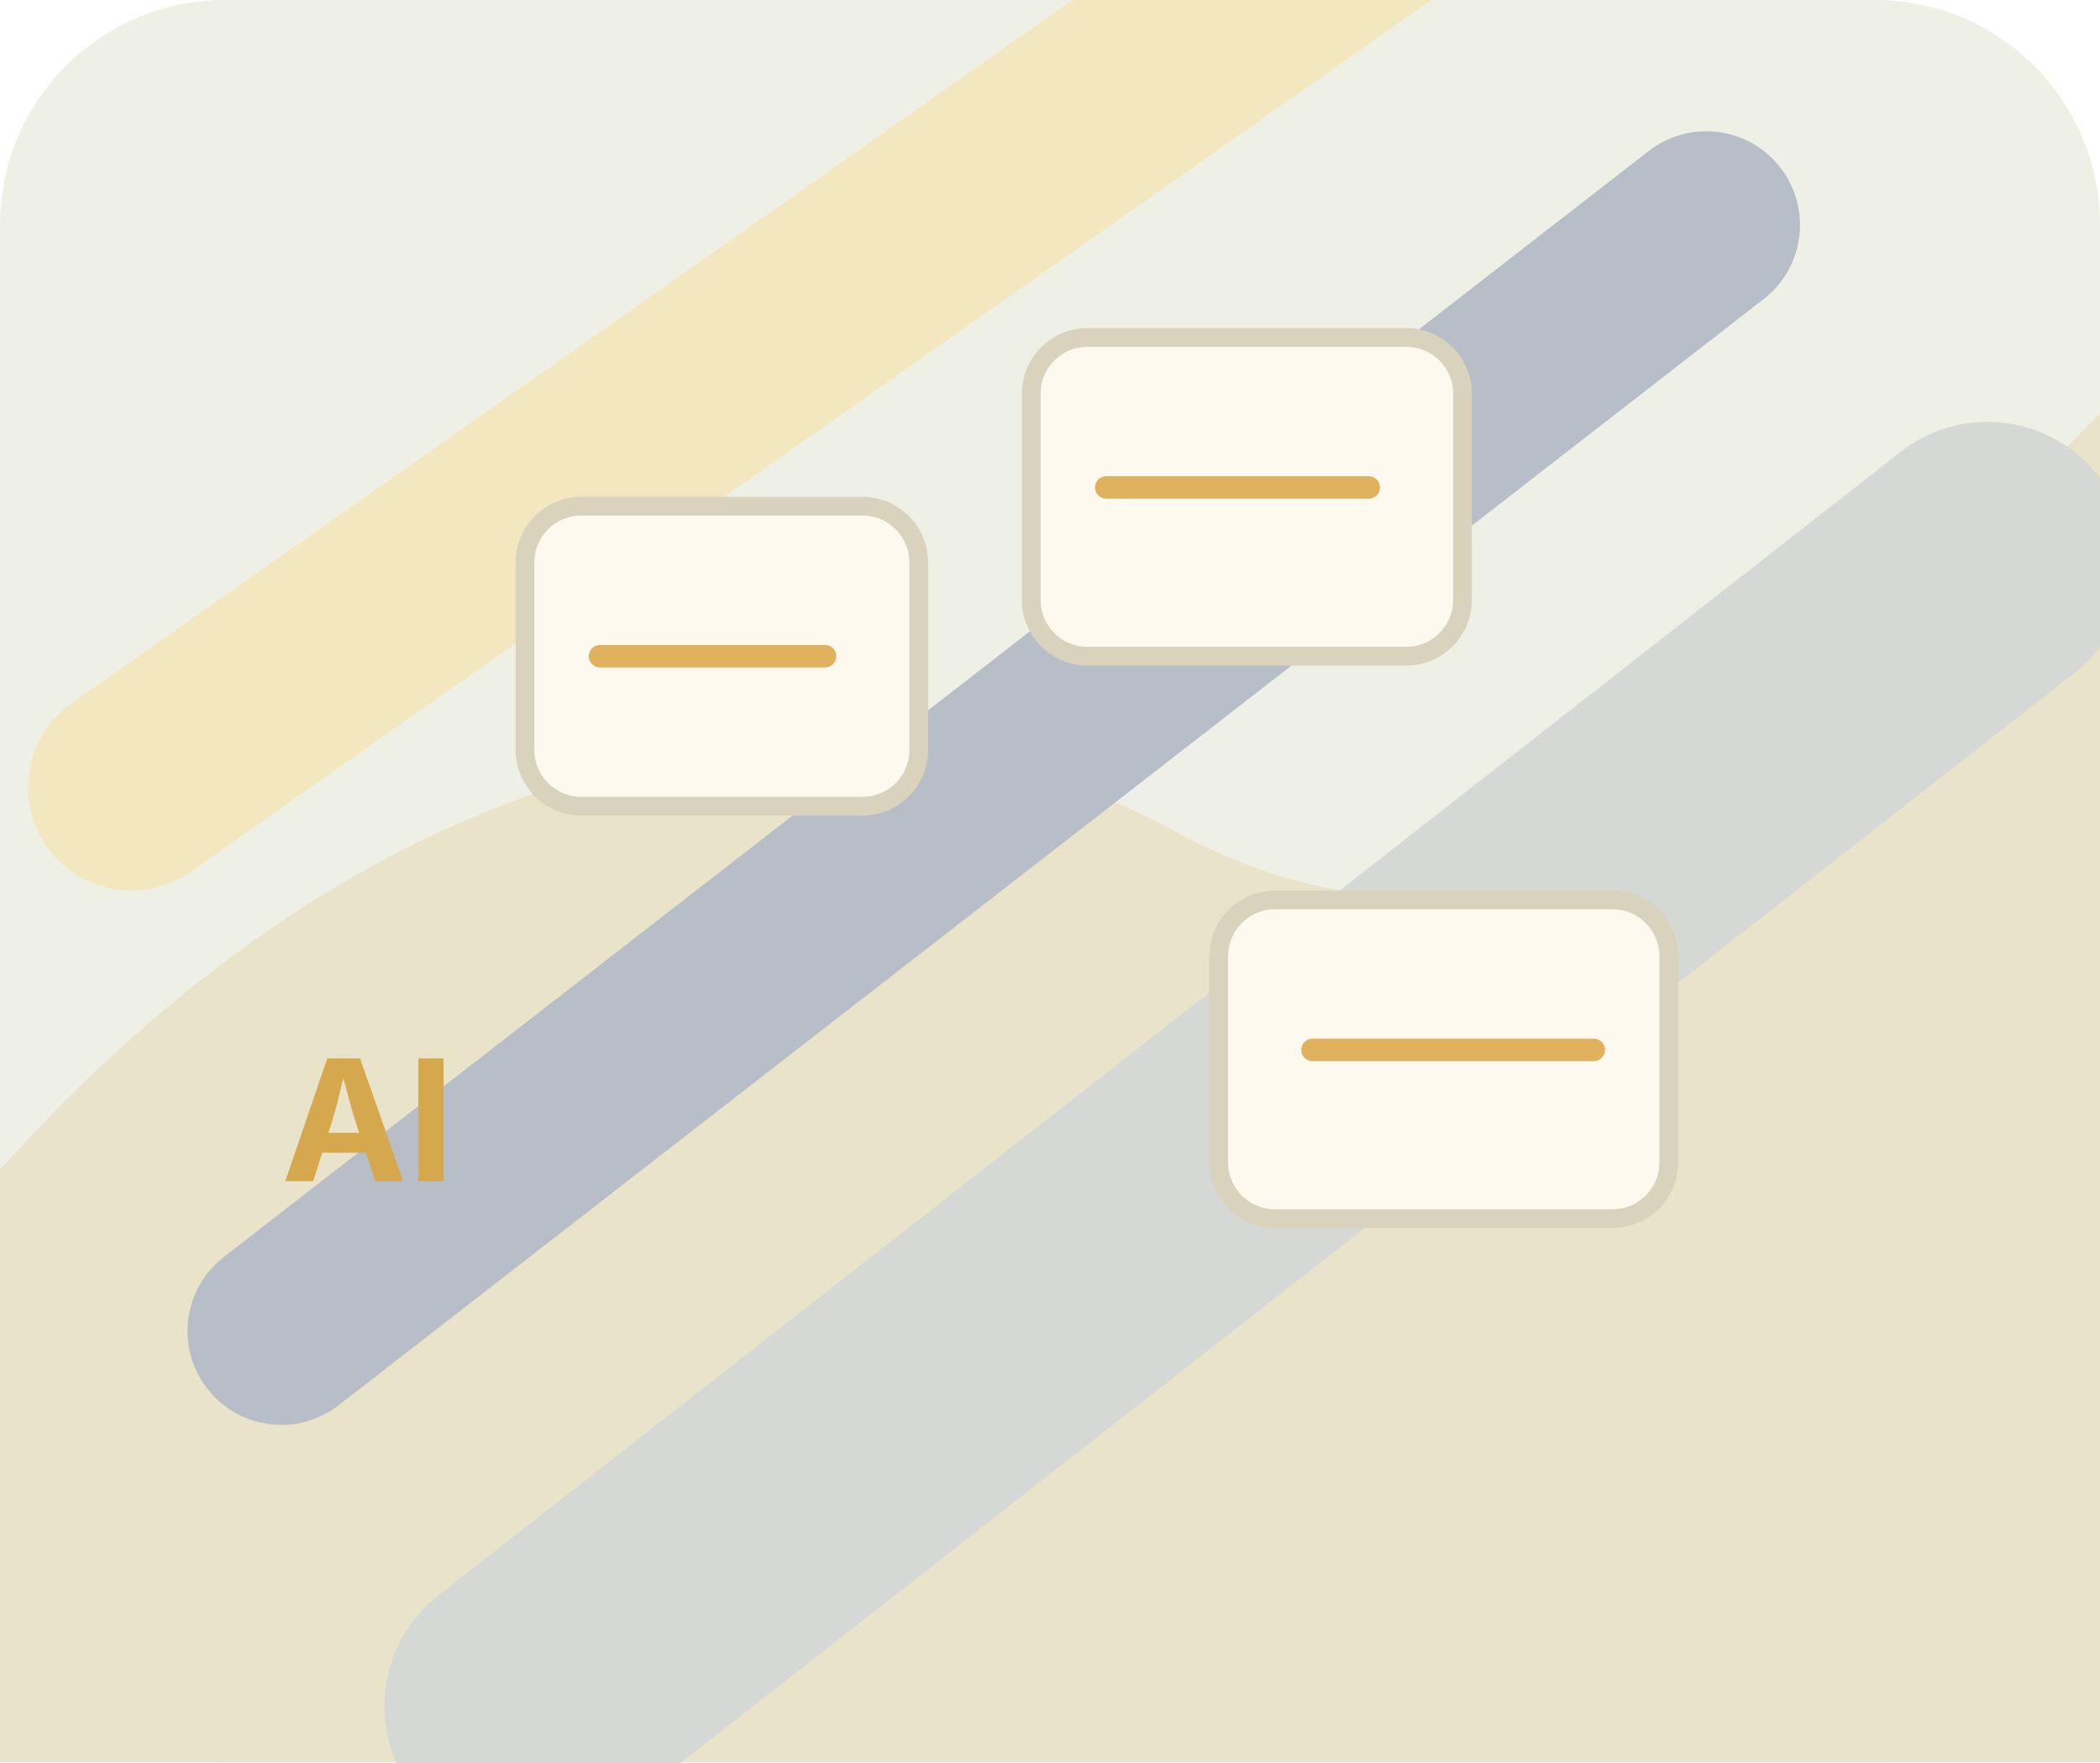
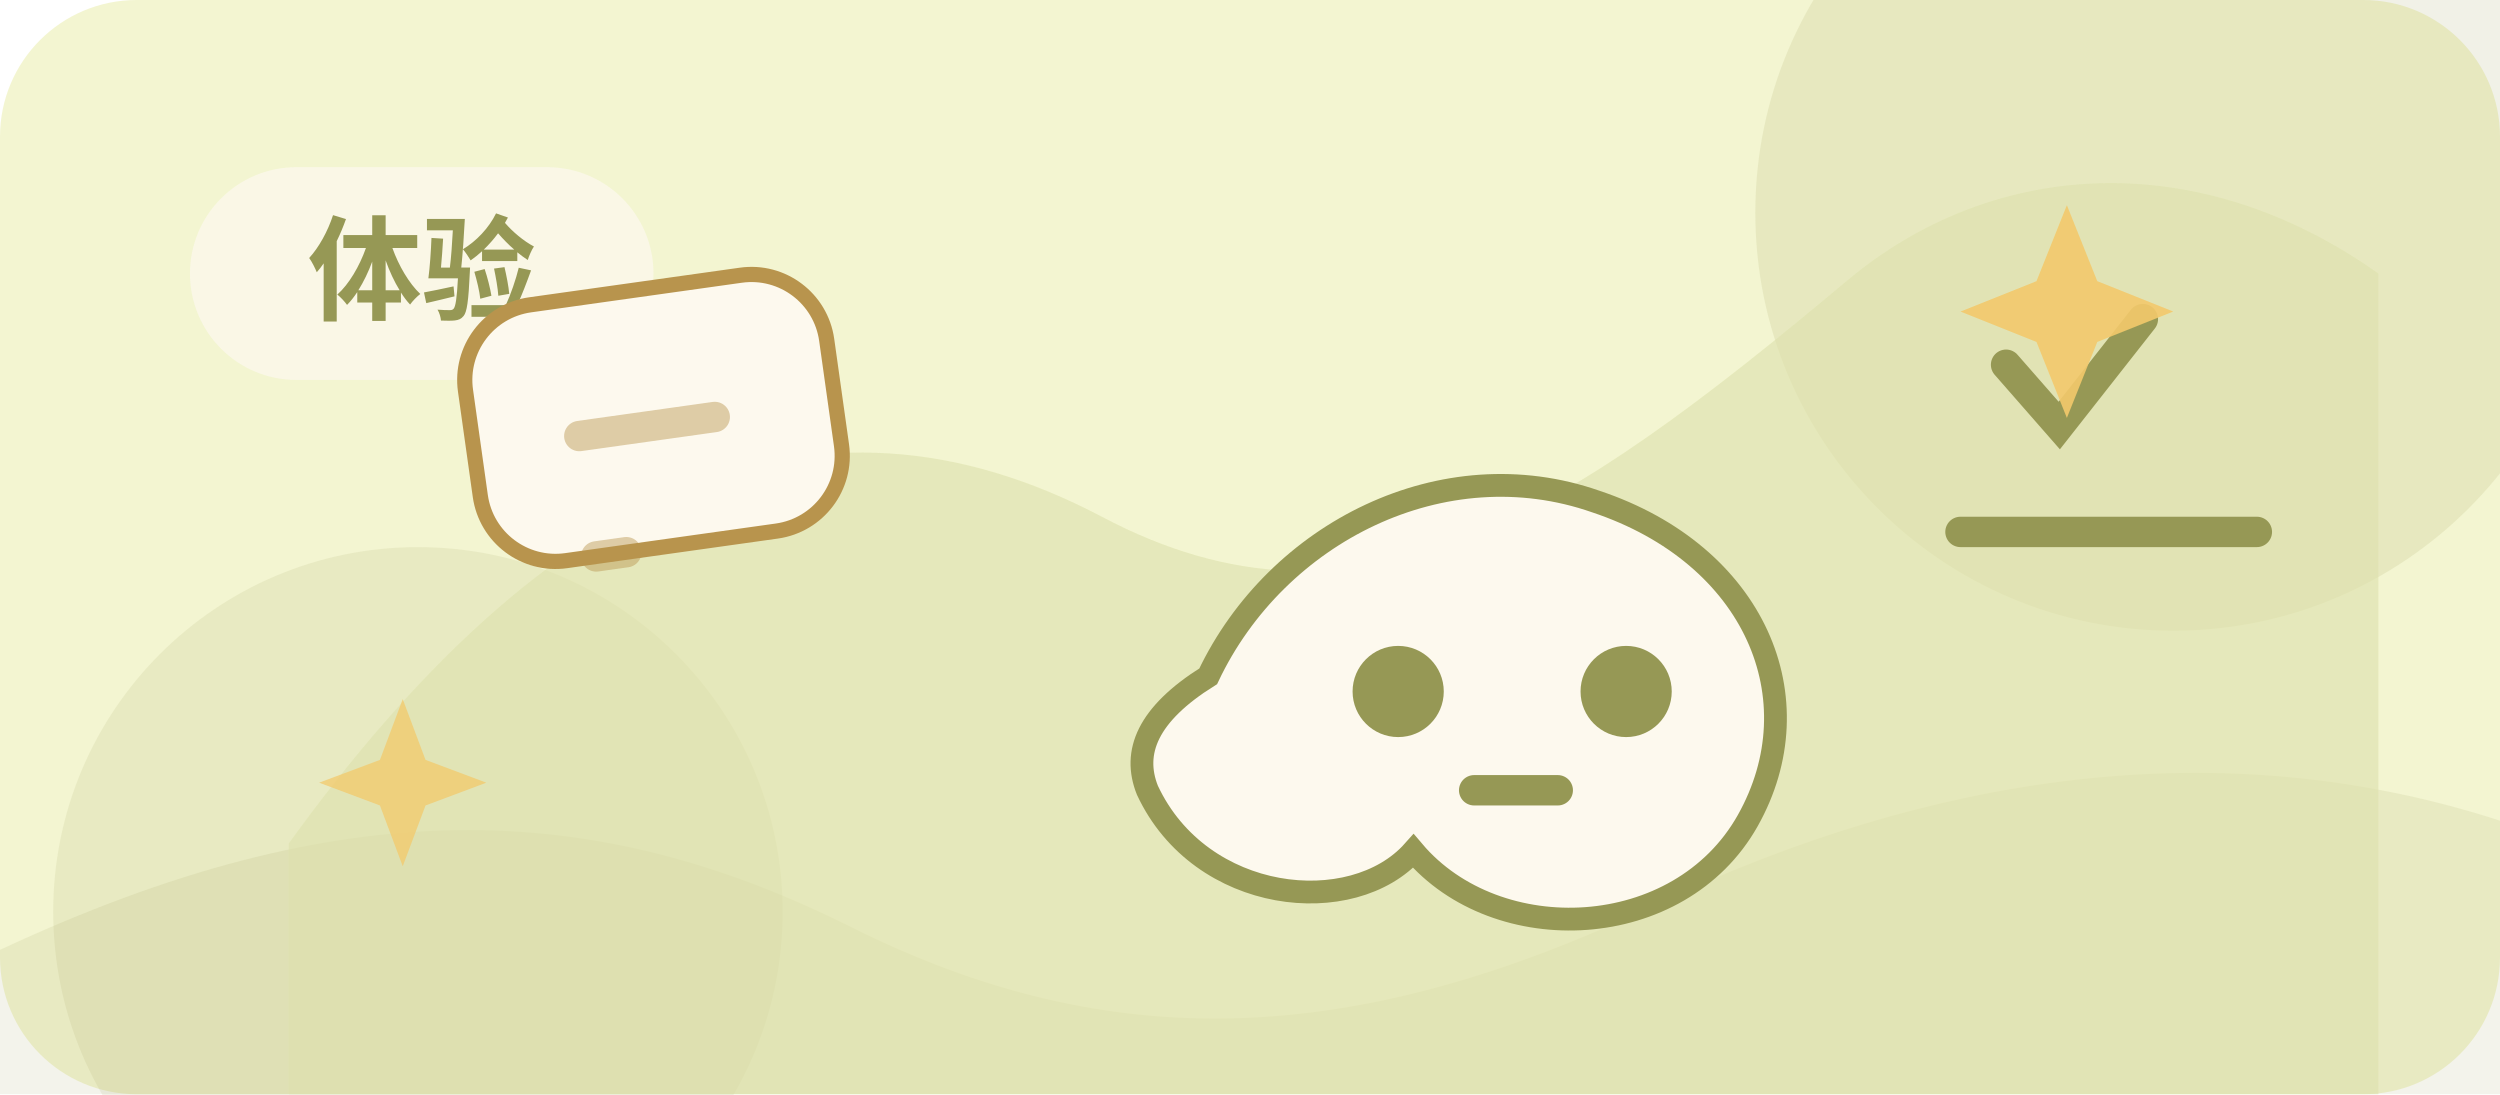
- <svg xmlns="http://www.w3.org/2000/svg" width="112" height="94" viewBox="0 0 112 94" fill="none">
-   <rect width="112" height="94" rx="12" fill="#EEF0E5" />
-   <path d="M-9 74C14 40 43 34 62 44C82 55 93 41 122 12V94H-9V74Z" fill="#E8E3C9" />
-   <path d="M15 71L91 12" stroke="#B7BEC7" stroke-width="10" stroke-linecap="round" />
-   <path d="M28 91L106 30" stroke="#D6D8D5" stroke-width="15" stroke-linecap="round" />
-   <path d="M7 42L81 -10" stroke="#F3E7BF" stroke-width="11" stroke-linecap="round" />
-   <rect x="28" y="27" width="21" height="16" rx="3" fill="#FDF9EE" stroke="#D9D3BD" />
-   <rect x="55" y="18" width="23" height="17" rx="3" fill="#FDF9EE" stroke="#D9D3BD" />
-   <rect x="65" y="48" width="24" height="17" rx="3" fill="#FDF9EE" stroke="#D9D3BD" />
-   <path d="M32 35H44M59 26H73M70 56H85" stroke="#E0B25E" stroke-width="1.2" stroke-linecap="round" />
-   <text x="15" y="63" fill="#D6A84E" font-family="-apple-system, BlinkMacSystemFont, sans-serif" font-size="9" font-weight="700">AI</text>
+ <svg xmlns="http://www.w3.org/2000/svg" width="329" height="144" viewBox="0 0 329 144" fill="none">
+   <rect width="329" height="144" rx="18" fill="#F3F5D1" />
+   <circle cx="286" cy="28" r="55" fill="#969855" fill-opacity="0.14" />
+   <circle cx="55" cy="120" r="48" fill="#969855" fill-opacity="0.12" />
+   <path d="M0 125C45 104 78 105 112 122C146 139 178 138 218 119C254 102 292 96 329 108V144H0V125Z" fill="#969855" fill-opacity="0.12" />
+   <rect x="25" y="22" width="61" height="28" rx="14" fill="#FDF9EE" fill-opacity="0.72" />
+   <text x="55.5" y="41" text-anchor="middle" fill="#969855" font-family="-apple-system, BlinkMacSystemFont, 'PingFang SC', 'Hiragino Sans GB', Arial, sans-serif" font-size="15" font-weight="700">体验</text>
+   <path d="M38 111C72 64 107 48 145 68C179 86 206 68 243 37C262 21 289 19 313 36V144H38V111Z" fill="#DDE1AC" opacity="0.62" />
+   <path d="M159 89C168 70 190 59 210 66C231 73 239 92 230 108C221 124 197 125 186 112C178 121 158 119 151 104C149 99 151 94 159 89Z" fill="#FDF9EE" stroke="#969855" stroke-width="3" />
+   <circle cx="184" cy="91" r="6" fill="#969855" />
+   <circle cx="214" cy="91" r="6" fill="#969855" />
+   <path d="M194 104H205M264 48L271 56L282 42M258 70H297" stroke="#969855" stroke-width="4" stroke-linecap="round" />
+   <g transform="translate(62 38) rotate(-8 24 17)">
+     <rect width="48" height="34" rx="10" fill="#FDF9EE" stroke="#B8944D" stroke-width="2" />
+     <path d="M14 18H32M14 34H18" stroke="#B8944D" stroke-width="4" stroke-linecap="round" opacity="0.45" />
+   </g>
+   <path d="M272 27L276 37L286 41L276 45L272 55L268 45L258 41L268 37L272 27Z" fill="#F3C96B" opacity="0.9" />
+   <path d="M53 92L56 100L64 103L56 106L53 114L50 106L42 103L50 100L53 92Z" fill="#F3C96B" opacity="0.75" />
</svg>
